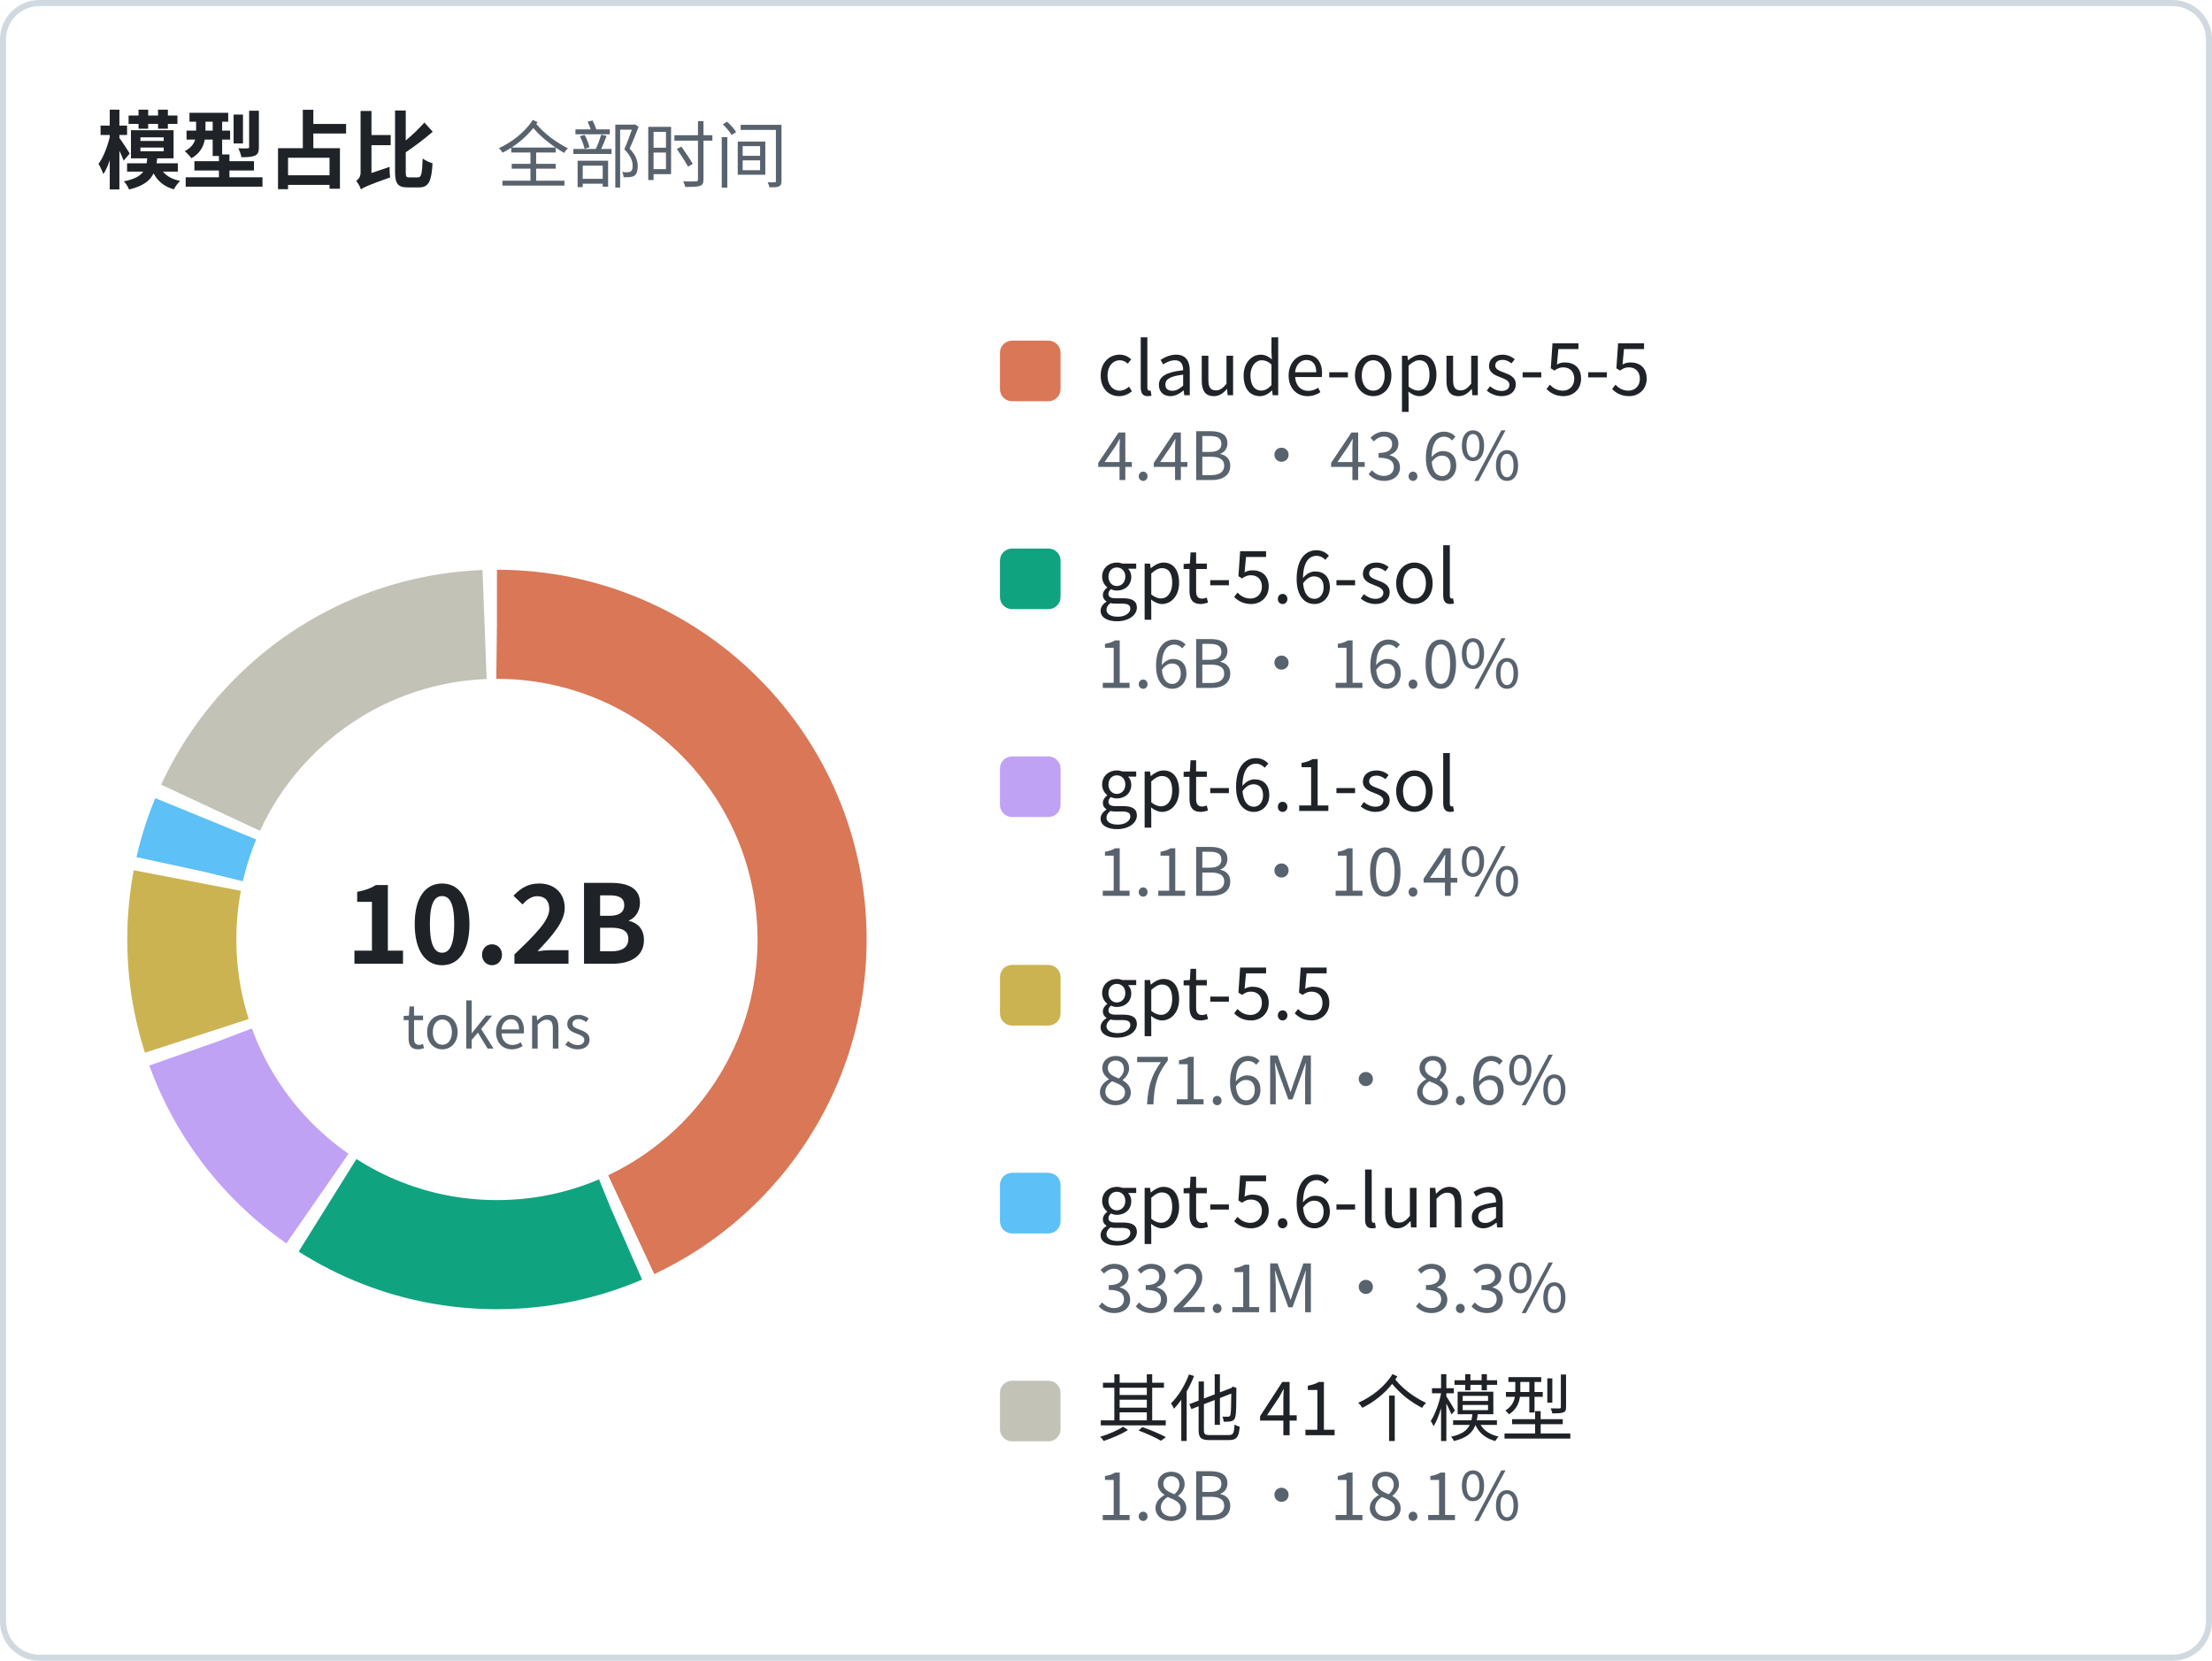
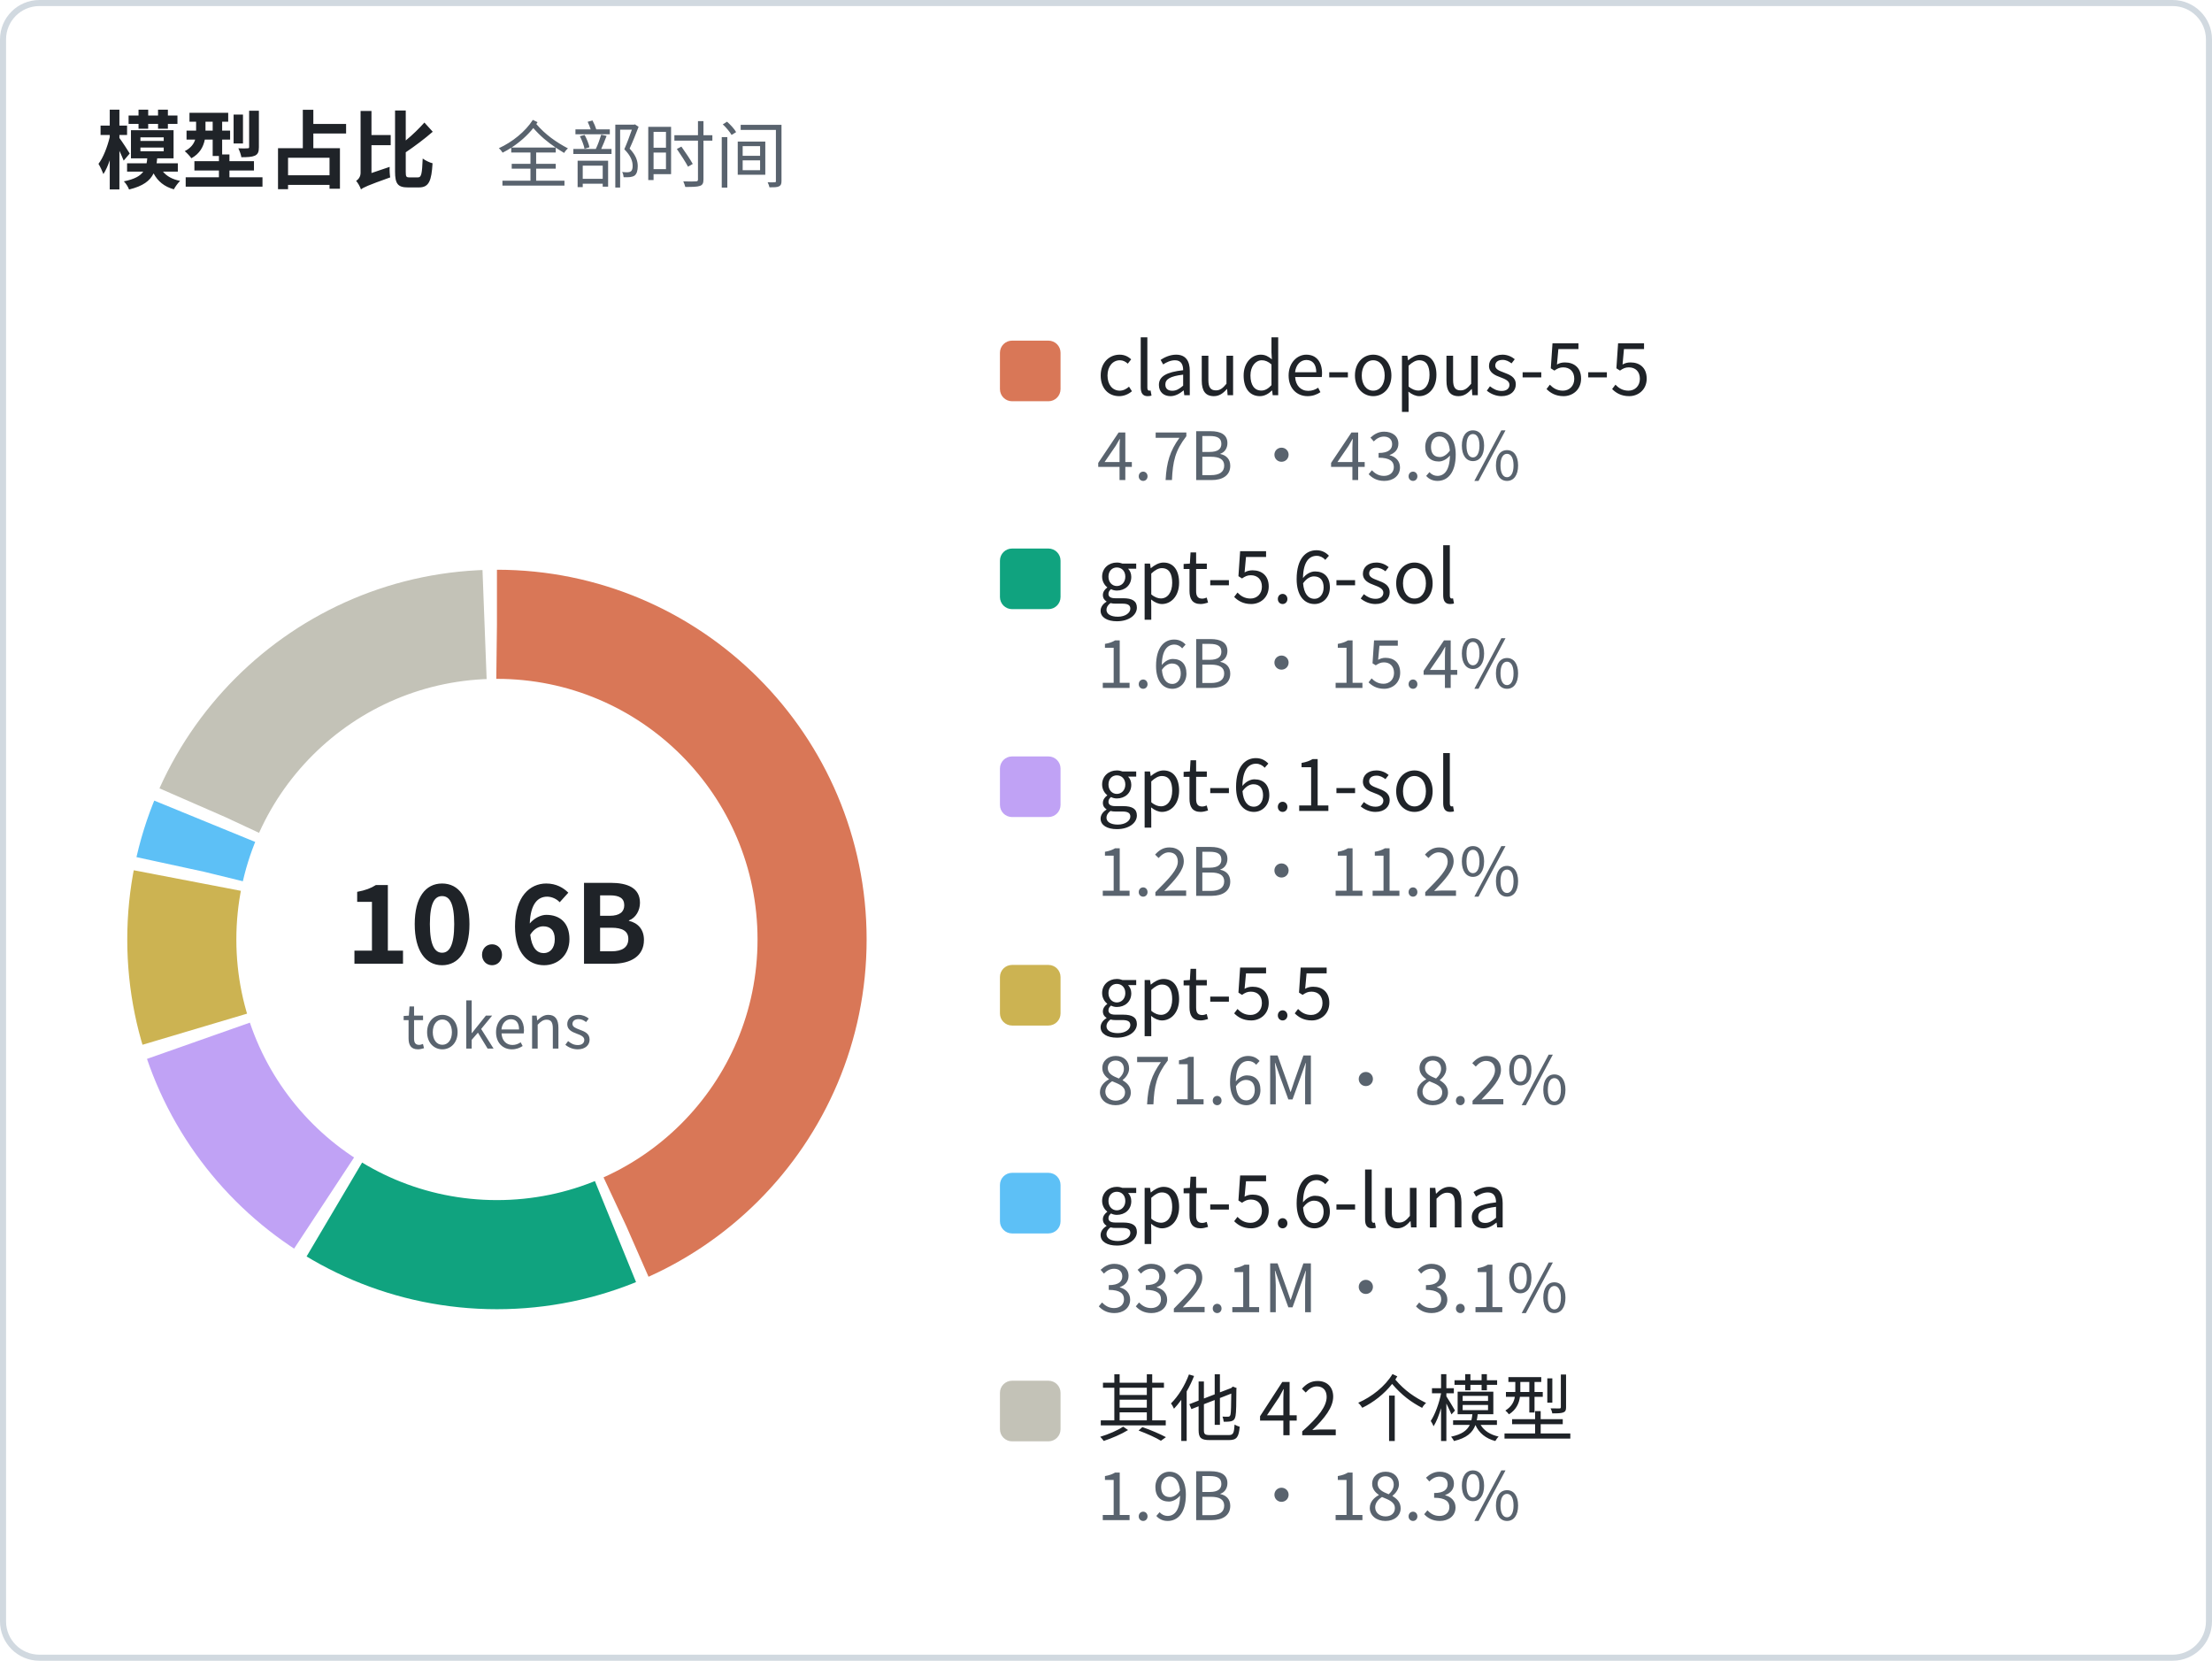
<svg xmlns="http://www.w3.org/2000/svg" width="365" height="274" viewBox="0 0 365 274" font-family="system-ui, -apple-system, 'Segoe UI', 'PingFang SC', 'Microsoft YaHei', 'Noto Sans CJK SC', sans-serif">
  <rect x="0.5" y="0.5" width="364" height="273" rx="6" fill="none" stroke="#d1d9e0" />
  <text x="16" y="30" font-size="14" font-weight="600" fill="#1f2328">模型占比<tspan dx="10" font-size="12" font-weight="400" fill="#59636e">全部时间</tspan>
  </text>
-   <circle cx="82" cy="155" r="52" fill="none" stroke="#d97757" stroke-width="18" stroke-dasharray="140.49 326.73" stroke-dashoffset="-0.00" transform="rotate(-90 82 155)" />
-   <circle cx="82" cy="155" r="52" fill="none" stroke="#10a37f" stroke-width="18" stroke-dasharray="50.40 326.73" stroke-dashoffset="-142.49" transform="rotate(-90 82 155)" />
-   <circle cx="82" cy="155" r="52" fill="none" stroke="#c0a2f5" stroke-width="18" stroke-dasharray="32.01 326.73" stroke-dashoffset="-194.89" transform="rotate(-90 82 155)" />
-   <circle cx="82" cy="155" r="52" fill="none" stroke="#ccb352" stroke-width="18" stroke-dasharray="25.94 326.73" stroke-dashoffset="-228.91" transform="rotate(-90 82 155)" />
-   <circle cx="82" cy="155" r="52" fill="none" stroke="#5dc0f6" stroke-width="18" stroke-dasharray="8.65 326.73" stroke-dashoffset="-256.85" transform="rotate(-90 82 155)" />
-   <circle cx="82" cy="155" r="52" fill="none" stroke="#c3c2b7" stroke-width="18" stroke-dasharray="57.23 326.73" stroke-dashoffset="-267.49" transform="rotate(-90 82 155)" />
-   <text x="82" y="159" font-size="18" font-weight="600" text-anchor="middle" fill="#1f2328">10.2B</text>
+   <circle cx="82" cy="155" r="52" fill="none" stroke="#d97757" stroke-width="18" stroke-dasharray="141.33 326.73" stroke-dashoffset="-0.00" transform="rotate(-90 82 155)" />
+   <circle cx="82" cy="155" r="52" fill="none" stroke="#10a37f" stroke-width="18" stroke-dasharray="48.24 326.73" stroke-dashoffset="-143.33" transform="rotate(-90 82 155)" />
+   <circle cx="82" cy="155" r="52" fill="none" stroke="#c0a2f5" stroke-width="18" stroke-dasharray="34.49 326.73" stroke-dashoffset="-193.57" transform="rotate(-90 82 155)" />
+   <circle cx="82" cy="155" r="52" fill="none" stroke="#ccb352" stroke-width="18" stroke-dasharray="24.79 326.73" stroke-dashoffset="-230.06" transform="rotate(-90 82 155)" />
+   <circle cx="82" cy="155" r="52" fill="none" stroke="#5dc0f6" stroke-width="18" stroke-dasharray="8.21 326.73" stroke-dashoffset="-256.85" transform="rotate(-90 82 155)" />
+   <circle cx="82" cy="155" r="52" fill="none" stroke="#c3c2b7" stroke-width="18" stroke-dasharray="57.67 326.73" stroke-dashoffset="-267.05" transform="rotate(-90 82 155)" />
+   <text x="82" y="159" font-size="18" font-weight="600" text-anchor="middle" fill="#1f2328">10.6B</text>
  <text x="82" y="173" font-size="10" text-anchor="middle" fill="#59636e">tokens</text>
  <rect x="165" y="56.2" width="10" height="10" rx="2" fill="#d97757" />
  <text x="181" y="65.2" font-size="12" fill="#1f2328">claude-opus-5-5</text>
-   <text x="181" y="79.2" font-size="11" fill="#59636e">4.4B · 43.6%</text>
+   <text x="181" y="79.2" font-size="11" fill="#59636e">4.7B · 43.9%</text>
  <rect x="165" y="90.5" width="10" height="10" rx="2" fill="#10a37f" />
  <text x="181" y="99.5" font-size="12" fill="#1f2328">gpt-5.6-sol</text>
-   <text x="181" y="113.5" font-size="11" fill="#59636e">1.6B · 16.0%</text>
+   <text x="181" y="113.5" font-size="11" fill="#59636e">1.6B · 15.4%</text>
  <rect x="165" y="124.8" width="10" height="10" rx="2" fill="#c0a2f5" />
  <text x="181" y="133.8" font-size="12" fill="#1f2328">gpt-6.1-sol</text>
-   <text x="181" y="147.8" font-size="11" fill="#59636e">1.1B · 10.4%</text>
+   <text x="181" y="147.8" font-size="11" fill="#59636e">1.2B · 11.2%</text>
  <rect x="165" y="159.2" width="10" height="10" rx="2" fill="#ccb352" />
  <text x="181" y="168.2" font-size="12" fill="#1f2328">gpt-5.5</text>
-   <text x="181" y="182.2" font-size="11" fill="#59636e">871.6M · 8.6%</text>
+   <text x="181" y="182.2" font-size="11" fill="#59636e">871.6M · 8.2%</text>
  <rect x="165" y="193.5" width="10" height="10" rx="2" fill="#5dc0f6" />
  <text x="181" y="202.5" font-size="12" fill="#1f2328">gpt-5.6-luna</text>
-   <text x="181" y="216.5" font-size="11" fill="#59636e">332.1M · 3.3%</text>
+   <text x="181" y="216.5" font-size="11" fill="#59636e">332.1M · 3.1%</text>
  <rect x="165" y="227.8" width="10" height="10" rx="2" fill="#c3c2b7" />
-   <text x="181" y="236.8" font-size="12" fill="#1f2328">其他 41 个模型</text>
-   <text x="181" y="250.8" font-size="11" fill="#59636e">1.8B · 18.1%</text>
+   <text x="181" y="236.8" font-size="12" fill="#1f2328">其他 42 个模型</text>
+   <text x="181" y="250.8" font-size="11" fill="#59636e">1.9B · 18.3%</text>
</svg>
